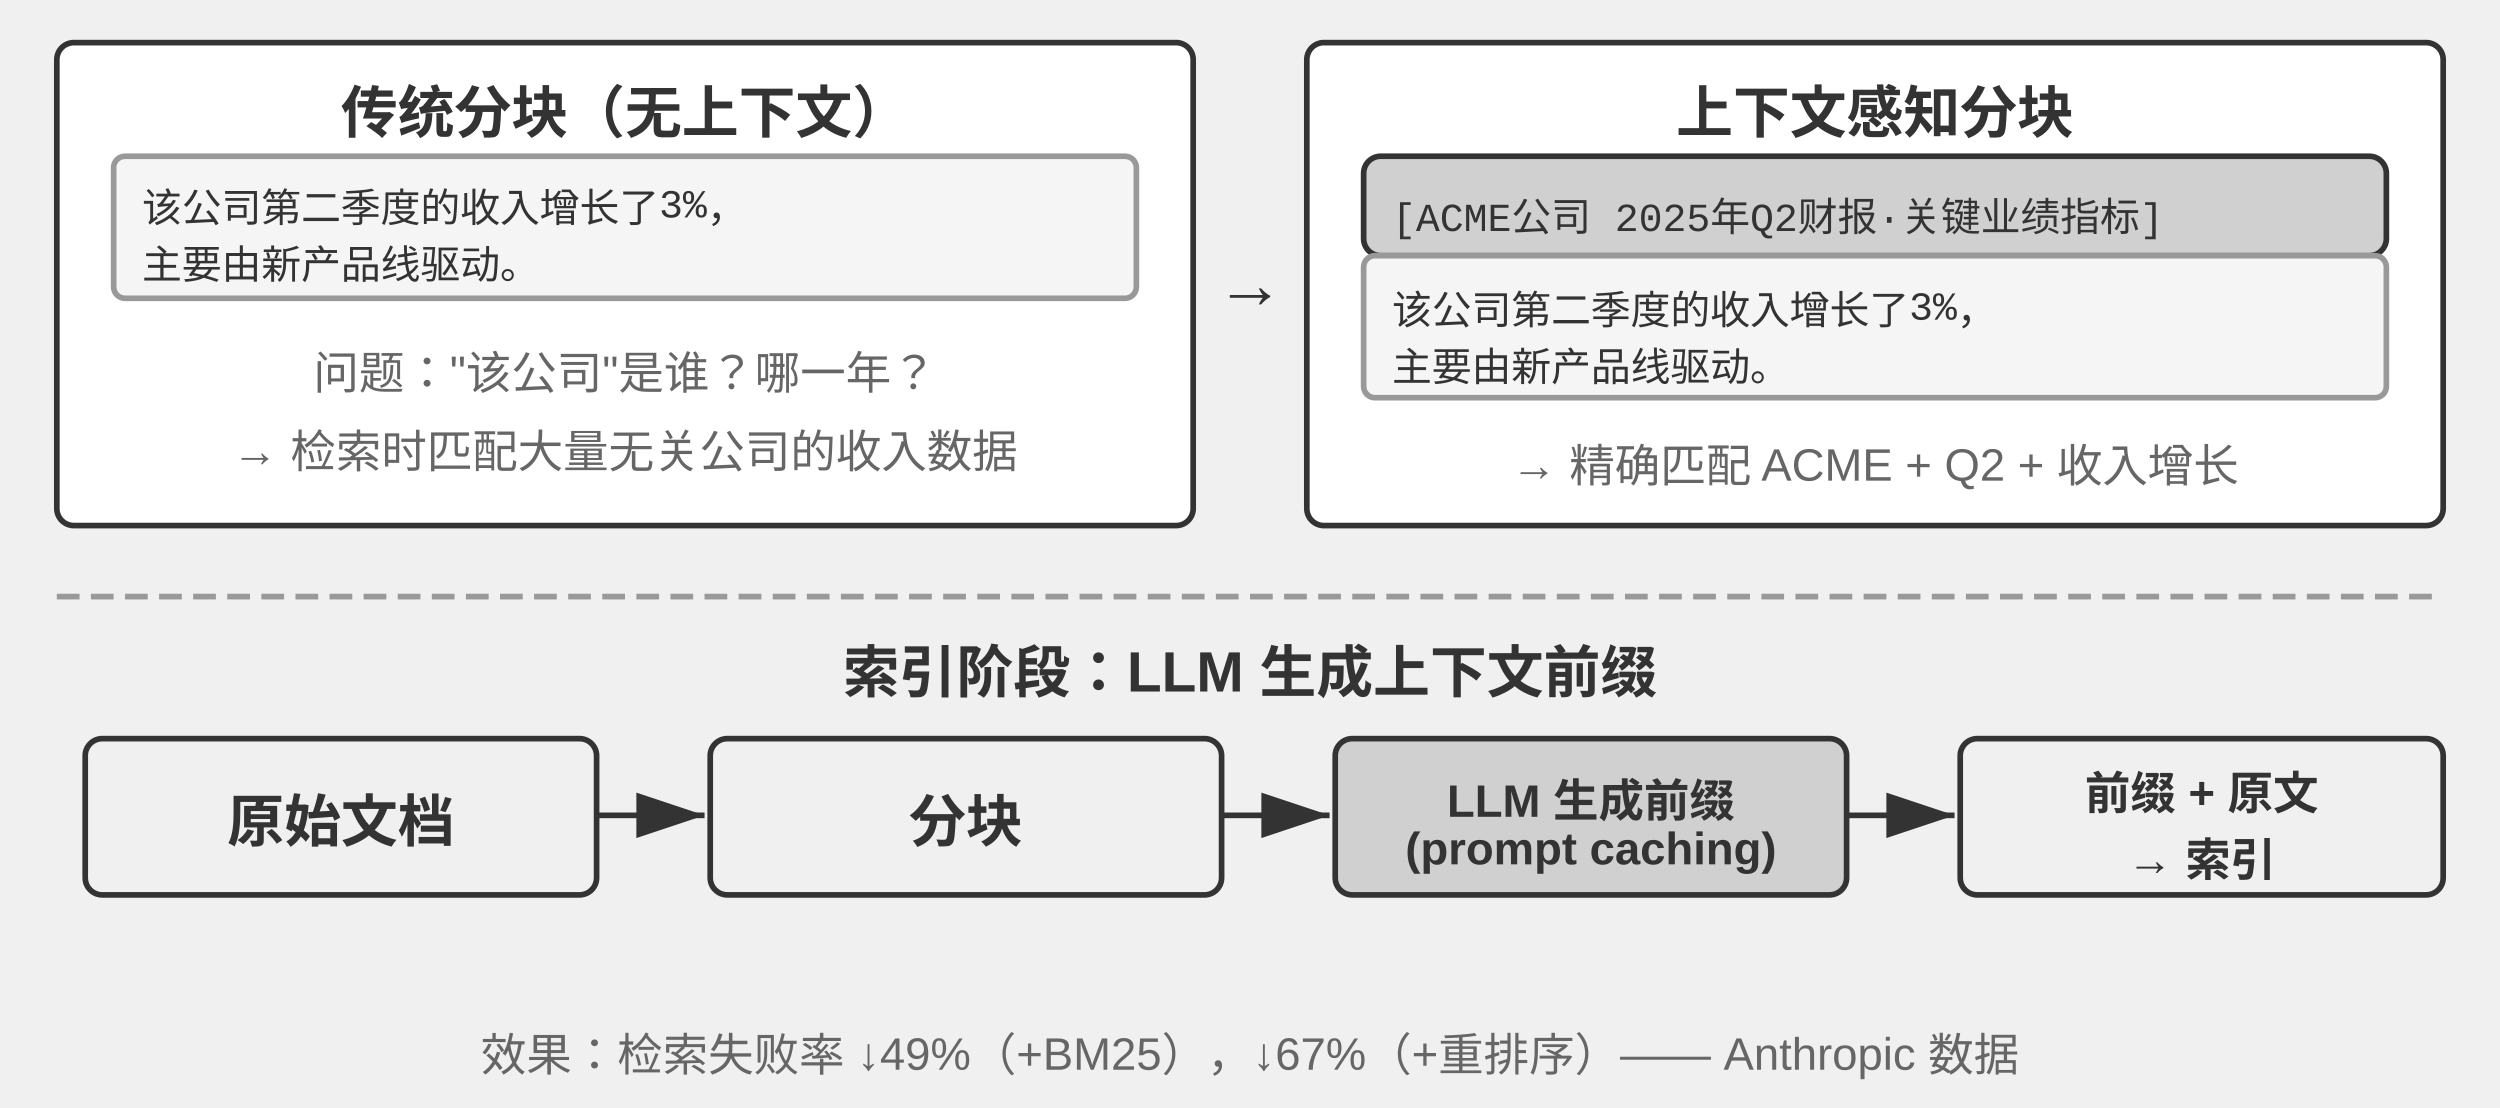
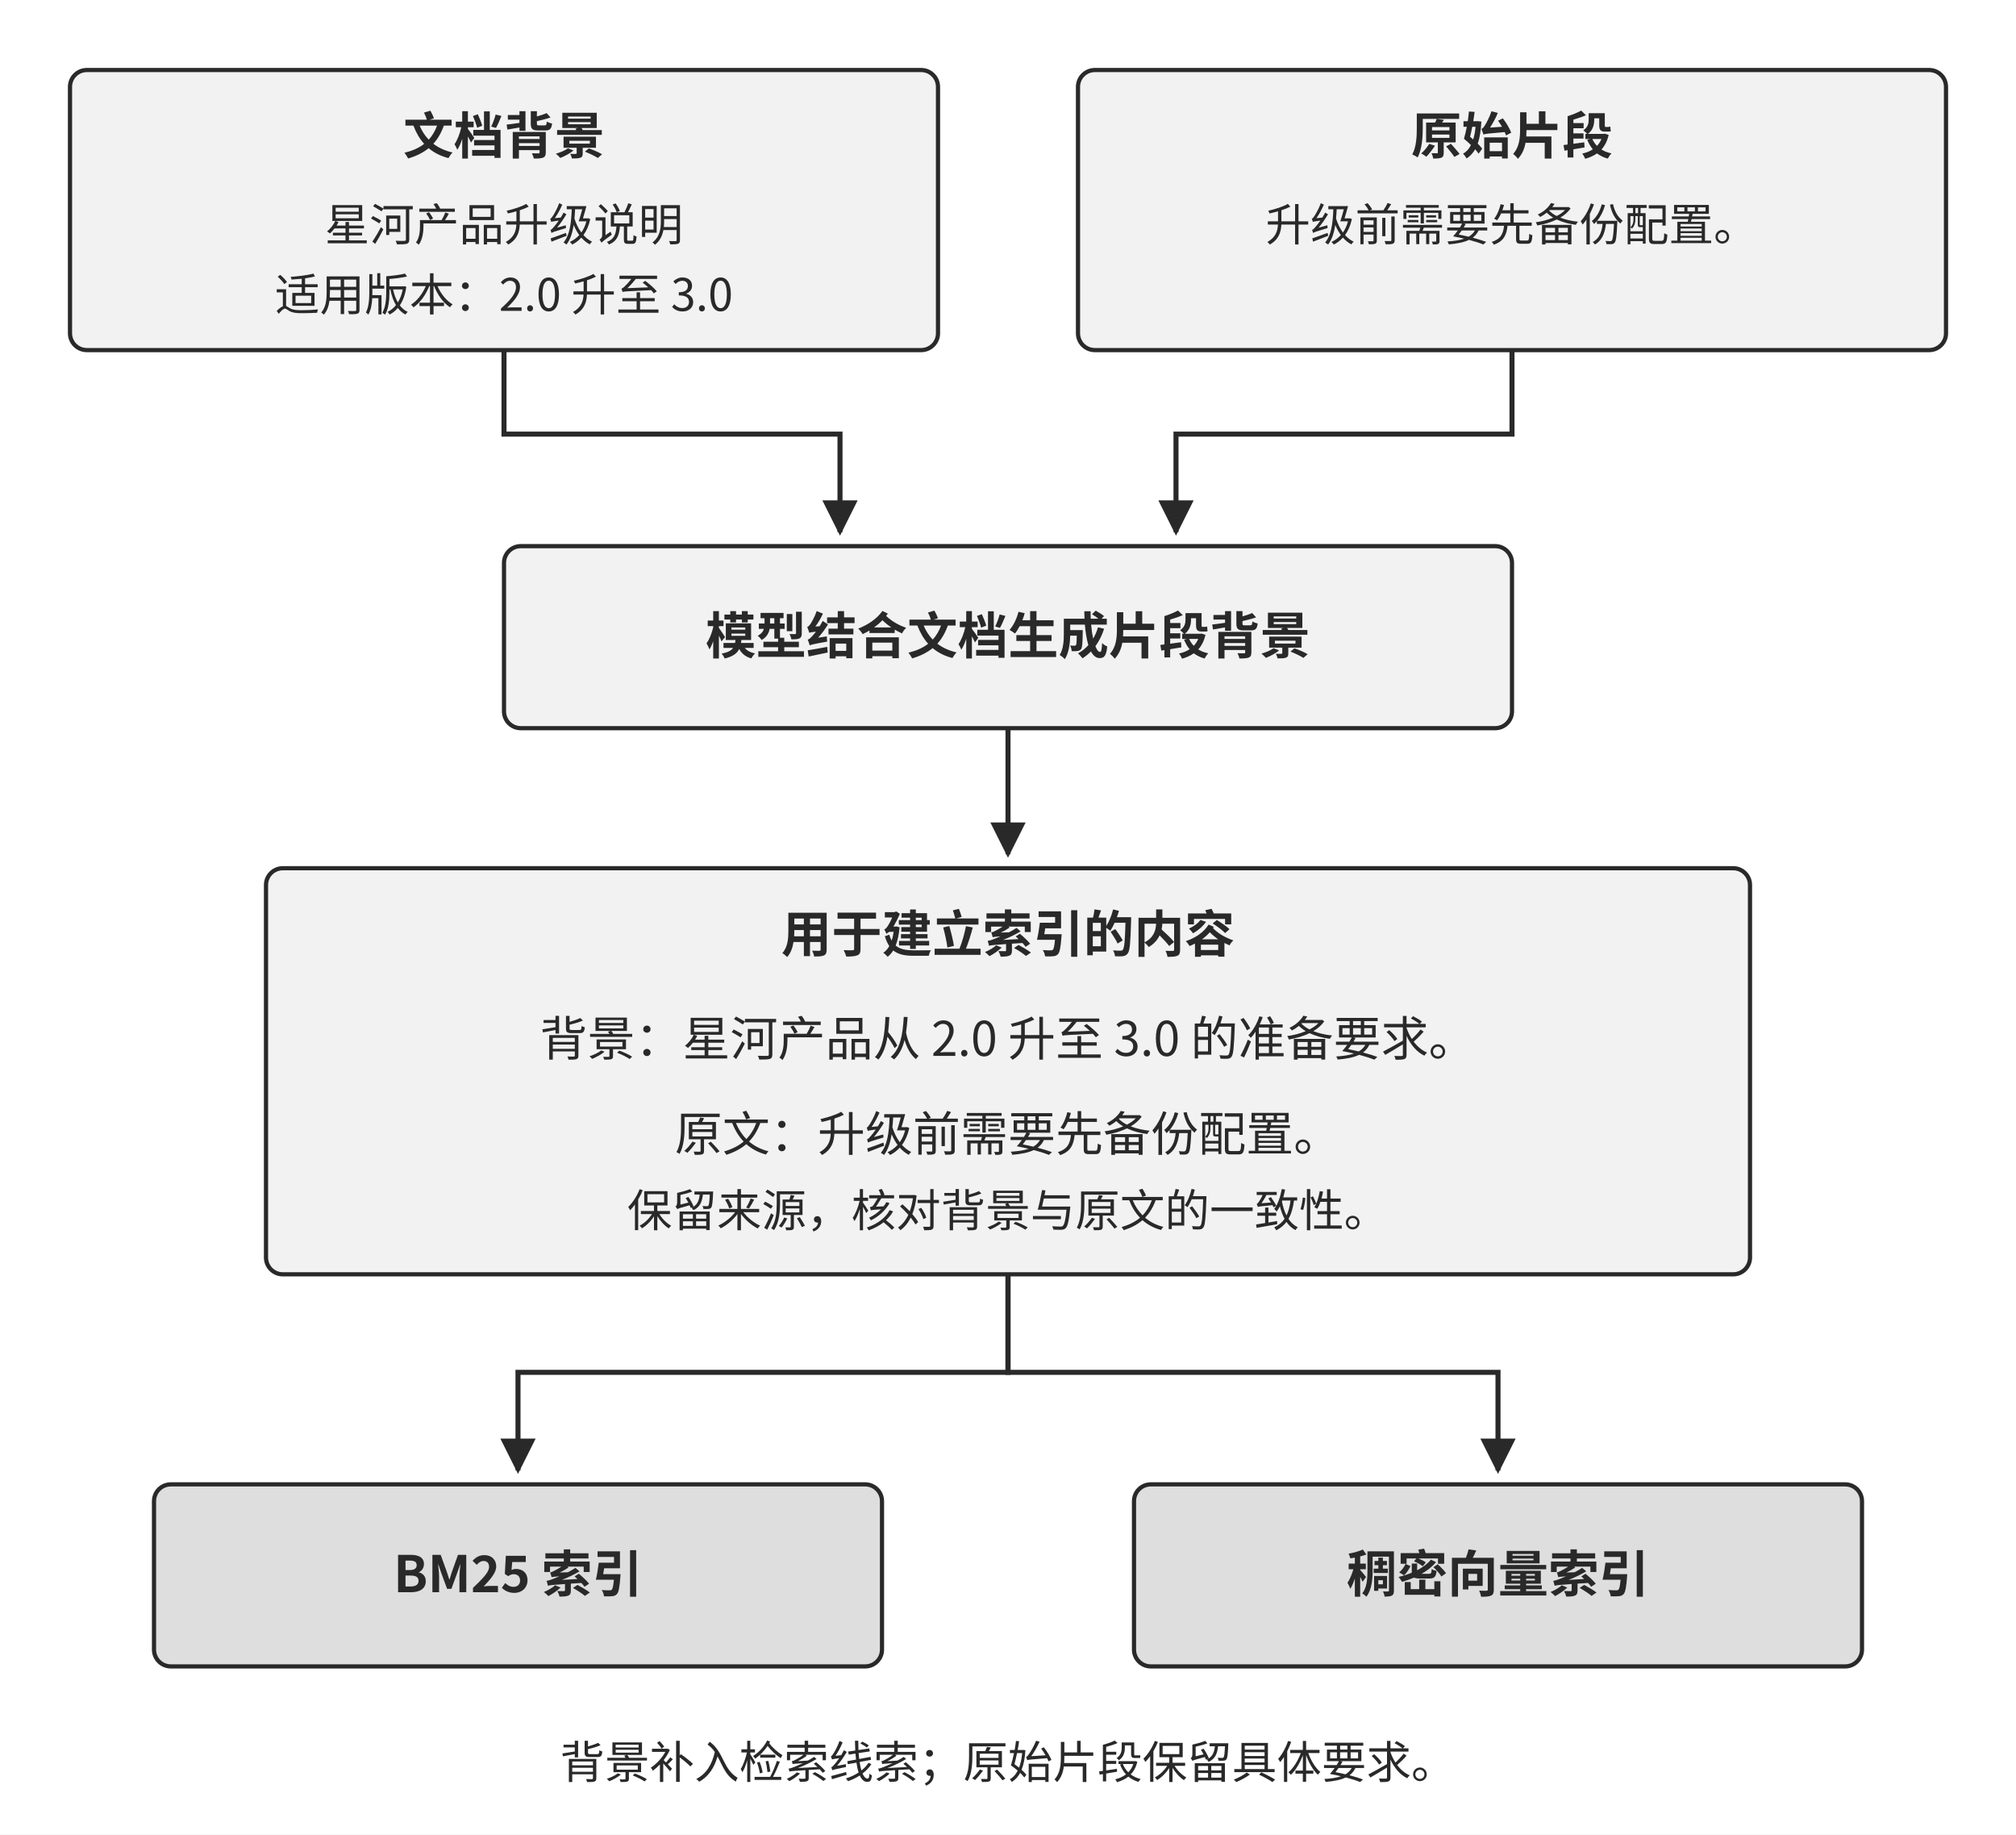
- <svg xmlns="http://www.w3.org/2000/svg" viewBox="0 40 880 390" width="880" height="390" style="background:#ffffff">
+ <svg xmlns="http://www.w3.org/2000/svg" width="150mm" height="136.46mm" viewBox="0 0 720 655" role="img" aria-labelledby="title desc">
  <defs>
-     <marker id="ah" markerWidth="12" markerHeight="8" refX="12" refY="4" orient="auto">
-       <polygon points="0 0, 12 4, 0 8" fill="#333333" />
-     </marker>
-     <marker id="ah-light" markerWidth="12" markerHeight="8" refX="12" refY="4" orient="auto">
-       <polygon points="0 0, 12 4, 0 8" fill="#999999" />
+     <marker id="arrow" viewBox="0 0 10 10" refX="9" refY="5" markerWidth="7" markerHeight="7" orient="auto-start-reverse">
+       <path d="M0 0 L10 5 L0 10 Z" fill="#292929" />
    </marker>
  </defs>
-   <rect x="20" y="55" width="400" height="170" rx="6" fill="#ffffff" stroke="#333333" stroke-width="2" />
-   <text x="220" y="78" font-family="Arial, 'Helvetica Neue', Helvetica, 'PingFang SC', 'Microsoft YaHei', sans-serif" font-size="20" fill="#333333" text-anchor="middle" dominant-baseline="central" font-weight="bold">传统分块（无上下文）</text>
-   <rect x="40" y="95" width="360" height="50" rx="4" fill="#f5f5f5" stroke="#999999" stroke-width="2" />
-   <text x="50" y="112" font-family="'Courier New', Courier, monospace" font-size="14" fill="#333333" text-anchor="start" dominant-baseline="central">该公司第二季度的收入增长了3%，</text>
-   <text x="50" y="132" font-family="'Courier New', Courier, monospace" font-size="14" fill="#333333" text-anchor="start" dominant-baseline="central">主要由新产品线驱动。</text>
-   <text x="220" y="170" font-family="Arial, 'Helvetica Neue', Helvetica, 'PingFang SC', 'Microsoft YaHei', sans-serif" font-size="16" fill="#666666" text-anchor="middle" dominant-baseline="central" font-weight="normal">问题："该公司"是谁？哪一年？</text>
-   <text x="220" y="195" font-family="Arial, 'Helvetica Neue', Helvetica, 'PingFang SC', 'Microsoft YaHei', sans-serif" font-size="16" fill="#666666" text-anchor="middle" dominant-baseline="central" font-weight="normal">→ 检索时匹配大量无关公司的收入数据</text>
-   <rect x="460" y="55" width="400" height="170" rx="6" fill="#ffffff" stroke="#333333" stroke-width="2" />
-   <text x="660" y="78" font-family="Arial, 'Helvetica Neue', Helvetica, 'PingFang SC', 'Microsoft YaHei', sans-serif" font-size="20" fill="#333333" text-anchor="middle" dominant-baseline="central" font-weight="bold">上下文感知分块</text>
-   <rect x="480" y="95" width="360" height="35" rx="6" fill="#d0d0d0" stroke="#333333" stroke-width="2" />
-   <text x="490" y="113" font-family="'Courier New', Courier, monospace" font-size="14" fill="#333333" text-anchor="start" dominant-baseline="central">[ACME公司 2025年Q2财报·关键业绩指标]</text>
-   <rect x="480" y="130" width="360" height="50" rx="4" fill="#f5f5f5" stroke="#999999" stroke-width="2" />
-   <text x="490" y="148" font-family="'Courier New', Courier, monospace" font-size="14" fill="#333333" text-anchor="start" dominant-baseline="central">该公司第二季度的收入增长了3%，</text>
-   <text x="490" y="168" font-family="'Courier New', Courier, monospace" font-size="14" fill="#333333" text-anchor="start" dominant-baseline="central">主要由新产品线驱动。</text>
-   <text x="660" y="200" font-family="Arial, 'Helvetica Neue', Helvetica, 'PingFang SC', 'Microsoft YaHei', sans-serif" font-size="16" fill="#666666" text-anchor="middle" dominant-baseline="central" font-weight="normal">→ 精确匹配 ACME + Q2 + 收入增长</text>
-   <text x="440" y="140" font-family="Arial, 'Helvetica Neue', Helvetica, 'PingFang SC', 'Microsoft YaHei', sans-serif" font-size="24" fill="#333333" text-anchor="middle" dominant-baseline="central" font-weight="bold">→</text>
-   <line x1="20" y1="250" x2="860" y2="250" stroke="#999999" stroke-width="2" stroke-dasharray="8,4" />
-   <text x="440.0" y="275" font-family="Arial, 'Helvetica Neue', Helvetica, 'PingFang SC', 'Microsoft YaHei', sans-serif" font-size="20" fill="#333333" text-anchor="middle" dominant-baseline="central" font-weight="bold">索引阶段：LLM 生成上下文前缀</text>
-   <rect x="30" y="300" width="180" height="55" rx="6" fill="#f0f0f0" stroke="#333333" stroke-width="2" />
-   <text x="120.0" y="327.5" font-family="Arial, 'Helvetica Neue', Helvetica, 'PingFang SC', 'Microsoft YaHei', sans-serif" font-size="20" fill="#333333" text-anchor="middle" dominant-baseline="central" font-weight="bold">原始文档</text>
-   <line x1="210" y1="327" x2="248" y2="327" stroke="#333333" stroke-width="2" marker-end="url(#ah)" />
-   <rect x="250" y="300" width="180" height="55" rx="6" fill="#f0f0f0" stroke="#333333" stroke-width="2" />
-   <text x="340.0" y="327.5" font-family="Arial, 'Helvetica Neue', Helvetica, 'PingFang SC', 'Microsoft YaHei', sans-serif" font-size="20" fill="#333333" text-anchor="middle" dominant-baseline="central" font-weight="bold">分块</text>
-   <line x1="430" y1="327" x2="468" y2="327" stroke="#333333" stroke-width="2" marker-end="url(#ah)" />
-   <rect x="470" y="300" width="180" height="55" rx="6" fill="#d0d0d0" stroke="#333333" stroke-width="2" />
-   <text x="560.0" y="317.9" font-family="Arial, 'Helvetica Neue', Helvetica, 'PingFang SC', 'Microsoft YaHei', sans-serif" font-size="16" fill="#333333" text-anchor="middle" dominant-baseline="central" font-weight="bold">LLM 生成前缀</text>
-   <text x="560.0" y="338.7" font-family="Arial, 'Helvetica Neue', Helvetica, 'PingFang SC', 'Microsoft YaHei', sans-serif" font-size="16" fill="#333333" text-anchor="middle" dominant-baseline="central" font-weight="bold">(prompt caching)</text>
-   <line x1="650" y1="327" x2="688" y2="327" stroke="#333333" stroke-width="2" marker-end="url(#ah)" />
-   <rect x="690" y="300" width="170" height="55" rx="6" fill="#f0f0f0" stroke="#333333" stroke-width="2" />
-   <text x="775.0" y="317.9" font-family="Arial, 'Helvetica Neue', Helvetica, 'PingFang SC', 'Microsoft YaHei', sans-serif" font-size="16" fill="#333333" text-anchor="middle" dominant-baseline="central" font-weight="bold">前缀 + 原文</text>
-   <text x="775.0" y="338.7" font-family="Arial, 'Helvetica Neue', Helvetica, 'PingFang SC', 'Microsoft YaHei', sans-serif" font-size="16" fill="#333333" text-anchor="middle" dominant-baseline="central" font-weight="bold">→ 索引</text>
-   <text x="440.0" y="410" font-family="Arial, 'Helvetica Neue', Helvetica, 'PingFang SC', 'Microsoft YaHei', sans-serif" font-size="16" fill="#666666" text-anchor="middle" dominant-baseline="central" font-weight="normal">效果：检索失败率 ↓49%（+BM25），↓67%（+重排序）—— Anthropic 数据</text>
+   <rect width="720" height="655" fill="#ffffff" />
+   <rect x="25" y="25" width="310" height="100" rx="6" fill="#f2f2f2" stroke="#292929" stroke-width="1.5" />
+   <text x="180.0" y="55" font-family="Noto Sans CJK SC,Source Han Sans CN,Microsoft YaHei,sans-serif" font-size="18" font-weight="700" text-anchor="middle" fill="#292929">文档背景</text>
+   <text x="180.0" y="86" font-family="Noto Sans CJK SC,Source Han Sans CN,Microsoft YaHei,sans-serif" font-size="16" font-weight="400" text-anchor="middle" fill="#292929">星河产品升级说明</text>
+   <text x="180.0" y="111" font-family="Noto Sans CJK SC,Source Han Sans CN,Microsoft YaHei,sans-serif" font-size="16" font-weight="400" text-anchor="middle" fill="#292929">适用版本：2.0 升至 3.0</text>
+   <rect x="385" y="25" width="310" height="100" rx="6" fill="#f2f2f2" stroke="#292929" stroke-width="1.5" />
+   <text x="540.0" y="55" font-family="Noto Sans CJK SC,Source Han Sans CN,Microsoft YaHei,sans-serif" font-size="18" font-weight="700" text-anchor="middle" fill="#292929">原始片段</text>
+   <text x="540.0" y="86" font-family="Noto Sans CJK SC,Source Han Sans CN,Microsoft YaHei,sans-serif" font-size="16" font-weight="400" text-anchor="middle" fill="#292929">升级前需要先备份配置。</text>
+   <path d="M 180 125 L 180 155 L 300 155 L 300 190" fill="none" stroke="#292929" stroke-width="1.8" marker-end="url(#arrow)" />
+   <path d="M 540 125 L 540 155 L 420 155 L 420 190" fill="none" stroke="#292929" stroke-width="1.8" marker-end="url(#arrow)" />
+   <rect x="180" y="195" width="360" height="65" rx="6" fill="#f2f2f2" stroke="#292929" stroke-width="1.5" />
+   <text x="360.0" y="233.5" font-family="Noto Sans CJK SC,Source Han Sans CN,Microsoft YaHei,sans-serif" font-size="18" font-weight="700" text-anchor="middle" fill="#292929">模型结合文档生成片段背景</text>
+   <path d="M 360 260 L 360 305" fill="none" stroke="#292929" stroke-width="1.8" marker-end="url(#arrow)" />
+   <rect x="95" y="310" width="530" height="145" rx="6" fill="#f2f2f2" stroke="#292929" stroke-width="1.5" />
+   <text x="360" y="340" font-family="Noto Sans CJK SC,Source Han Sans CN,Microsoft YaHei,sans-serif" font-size="18" font-weight="700" text-anchor="middle" fill="#292929">用于建立索引的内容</text>
+   <text x="360" y="377" font-family="Noto Sans CJK SC,Source Han Sans CN,Microsoft YaHei,sans-serif" font-size="17" font-weight="400" text-anchor="middle" fill="#292929">背景：星河产品从 2.0 升至 3.0 的准备要求。</text>
+   <text x="360" y="411" font-family="Noto Sans CJK SC,Source Han Sans CN,Microsoft YaHei,sans-serif" font-size="17" font-weight="400" text-anchor="middle" fill="#292929">原文：升级前需要先备份配置。</text>
+   <text x="360" y="438" font-family="Noto Sans CJK SC,Source Han Sans CN,Microsoft YaHei,sans-serif" font-size="16" font-weight="400" text-anchor="middle" fill="#292929">保留来源，核对背景与原文的一致性。</text>
+   <path d="M 360 455 L 360 490 L 185 490 L 185 525" fill="none" stroke="#292929" stroke-width="1.8" marker-end="url(#arrow)" />
+   <rect x="55" y="530" width="260" height="65" rx="6" fill="#dedede" stroke="#292929" stroke-width="1.5" />
+   <text x="185.0" y="568.5" font-family="Noto Sans CJK SC,Source Han Sans CN,Microsoft YaHei,sans-serif" font-size="18" font-weight="700" text-anchor="middle" fill="#292929">BM25 索引</text>
+   <path d="M 360 455 L 360 490 L 535 490 L 535 525" fill="none" stroke="#292929" stroke-width="1.8" marker-end="url(#arrow)" />
+   <rect x="405" y="530" width="260" height="65" rx="6" fill="#dedede" stroke="#292929" stroke-width="1.5" />
+   <text x="535.0" y="568.5" font-family="Noto Sans CJK SC,Source Han Sans CN,Microsoft YaHei,sans-serif" font-size="18" font-weight="700" text-anchor="middle" fill="#292929">稠密向量索引</text>
+   <text x="360" y="635" font-family="Noto Sans CJK SC,Source Han Sans CN,Microsoft YaHei,sans-serif" font-size="16" font-weight="400" text-anchor="middle" fill="#292929">背景补入检索线索；原始片段保留具体要求。</text>
</svg>
